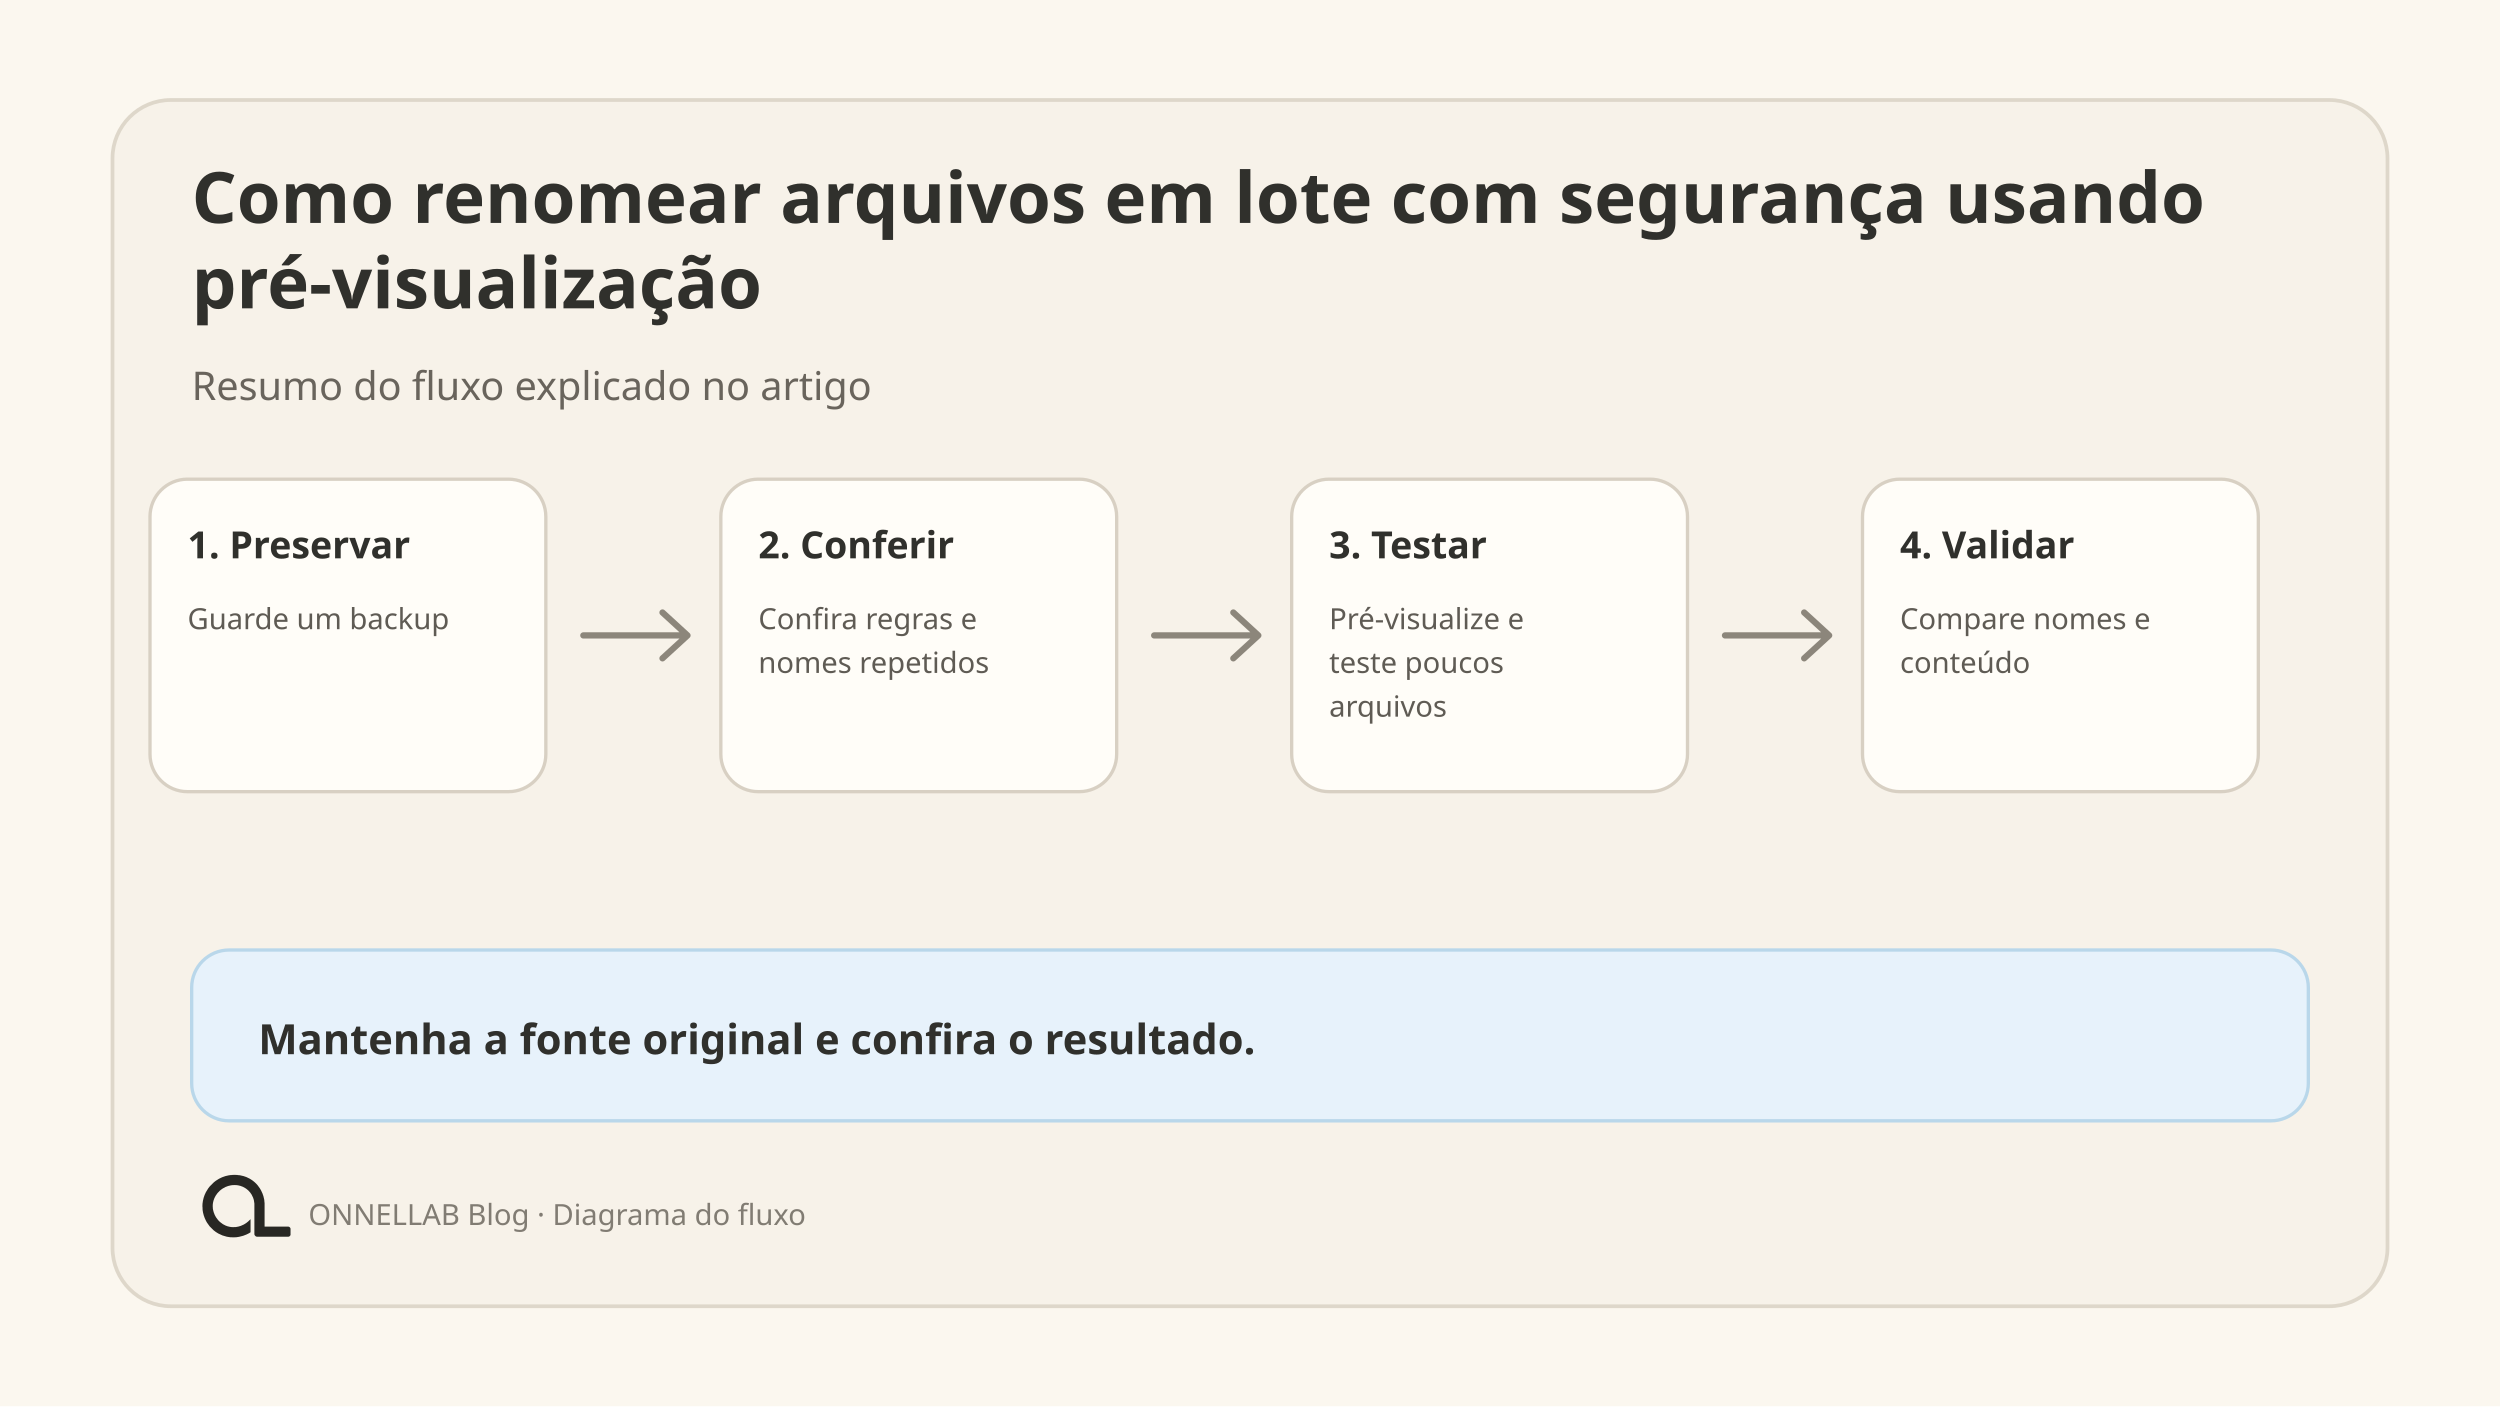
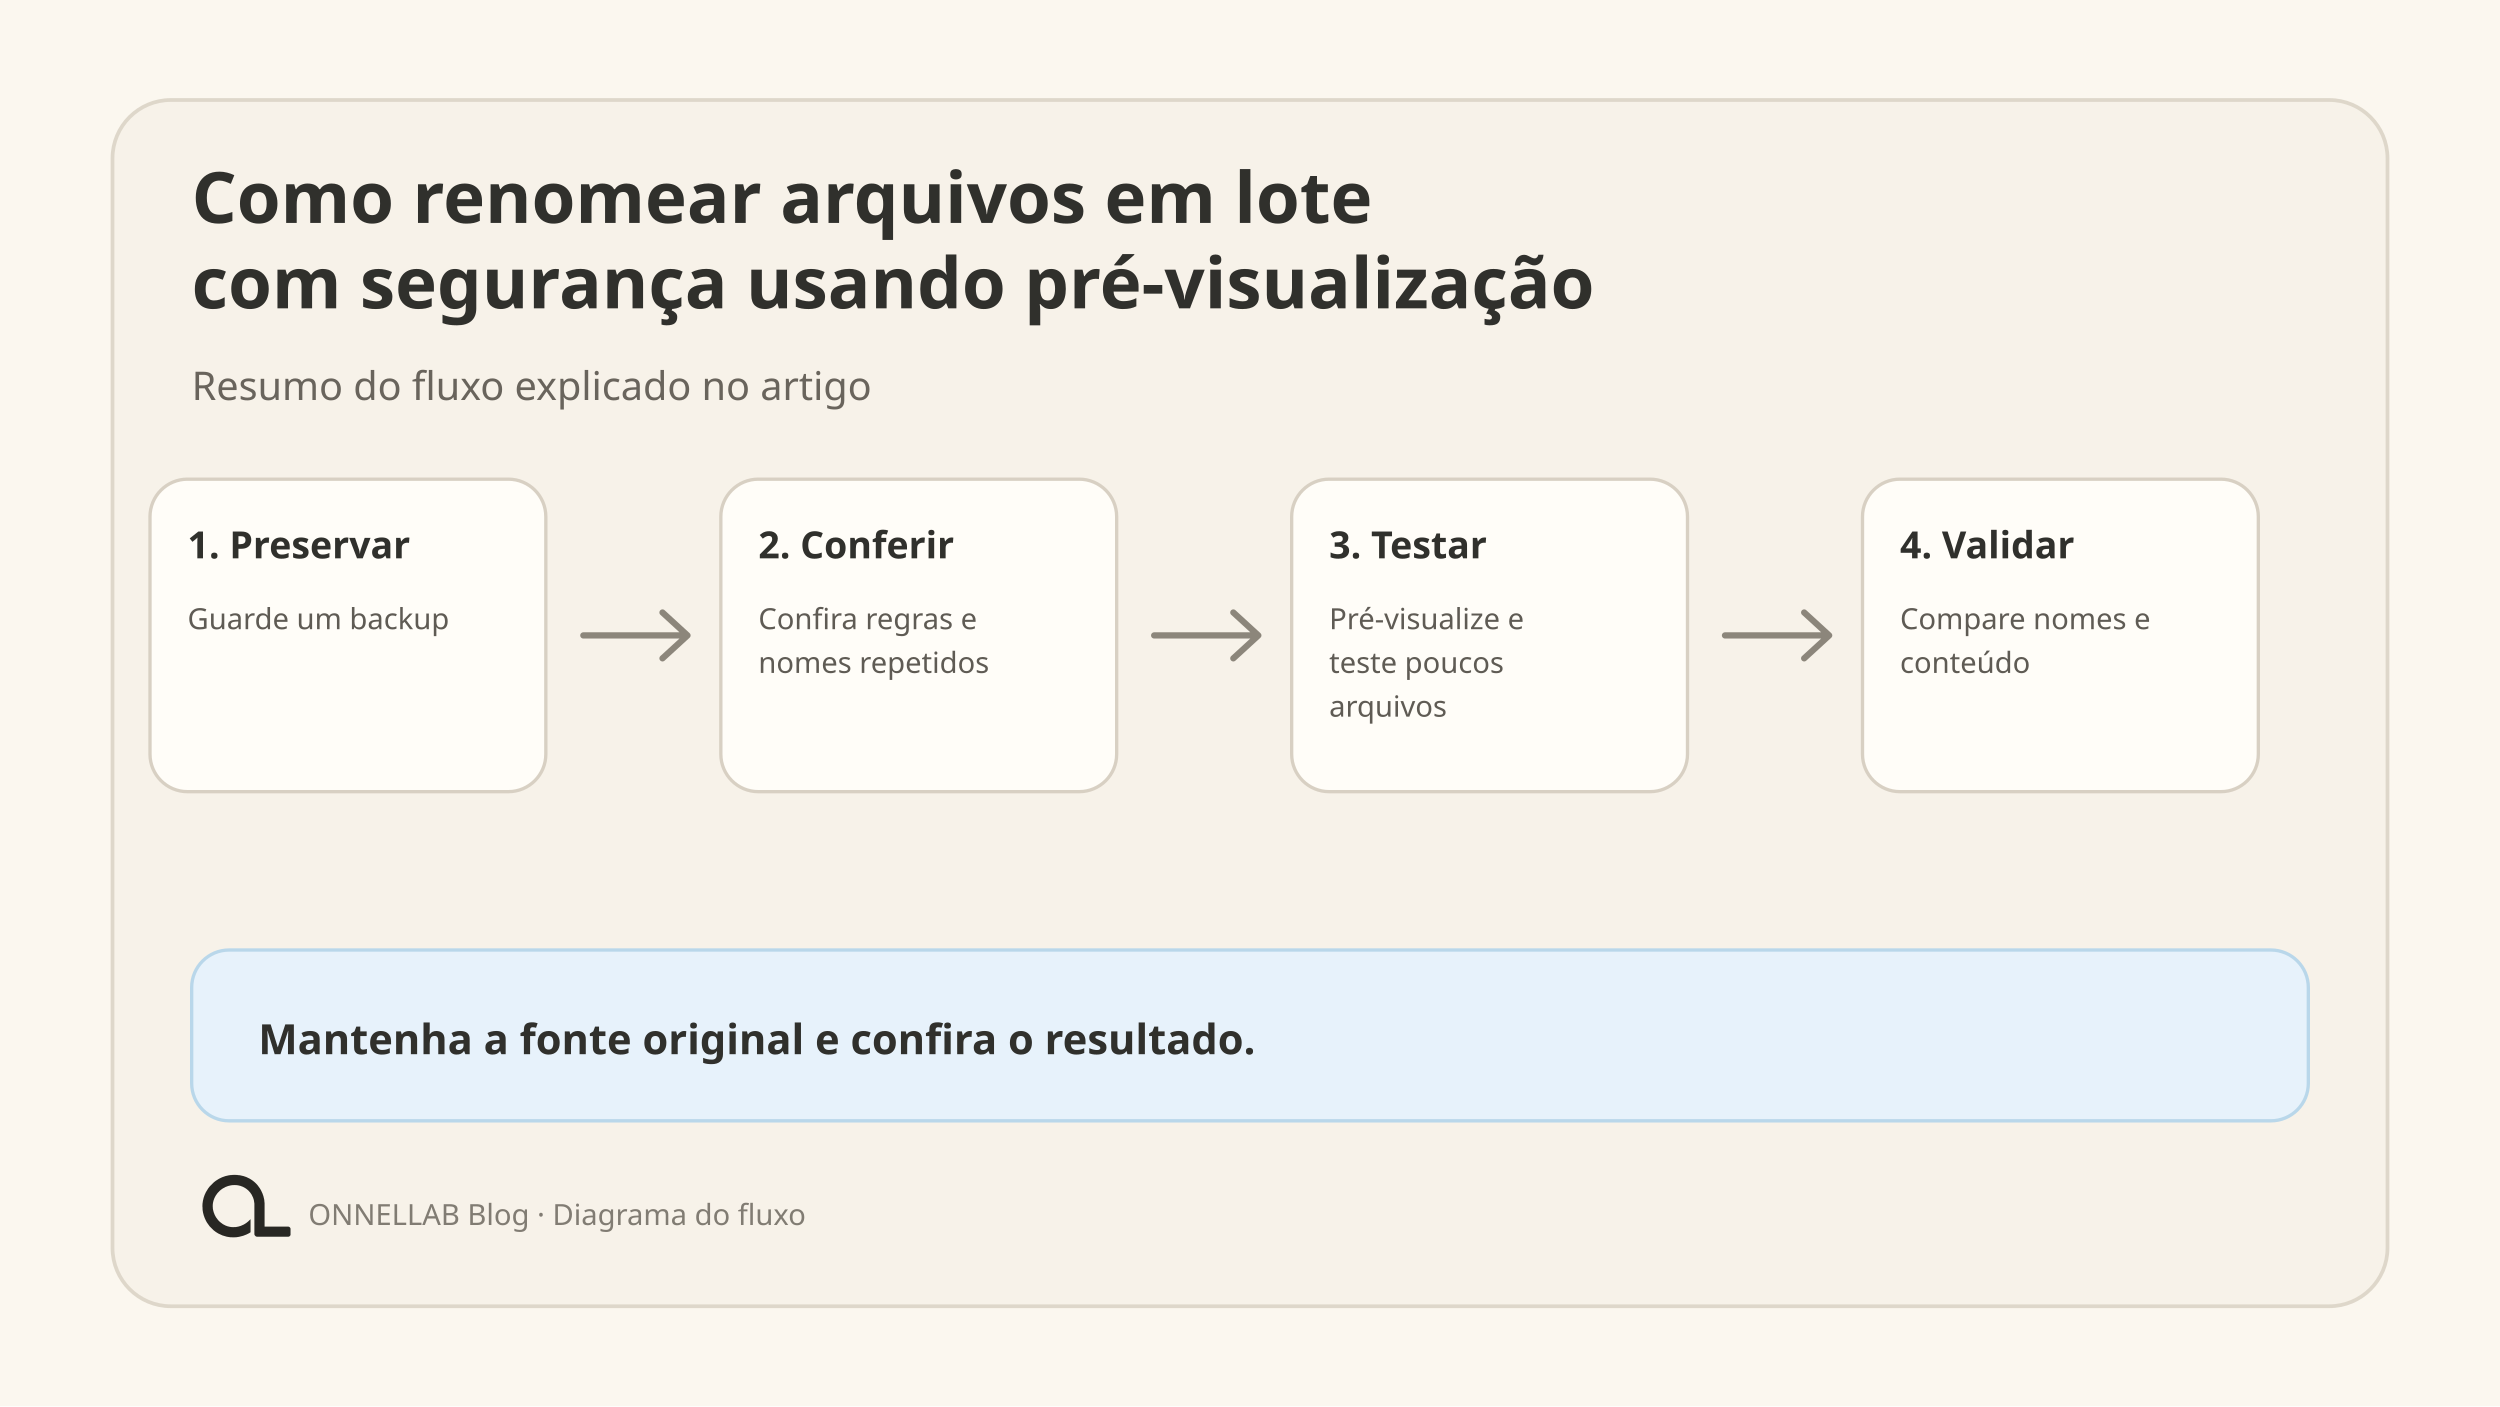
<svg xmlns="http://www.w3.org/2000/svg" xml:lang="pt-BR" width="1200" height="675" viewBox="0 0 1200 675" role="img" aria-labelledby="title desc" font-family="Noto Sans, Noto Sans, DejaVu Sans, sans-serif">
  <rect width="1200" height="675" fill="#fbf7ef" />
  <rect x="54" y="48" width="1092" height="579" rx="28" fill="#f7f2e9" stroke="#ded7ca" stroke-width="1.8" />
  <text fill="#30302c" font-size="34" font-weight="680">
-     <tspan x="92" y="107">Como renomear arquivos em lote com segurança usando</tspan>
-     <tspan x="92" y="148">pré-visualização</tspan>
+     <tspan x="92" y="107">Como renomear arquivos em lote</tspan>
+     <tspan x="92" y="148">com segurança usando pré-visualização</tspan>
  </text>
  <text fill="#69645c" font-size="19" font-weight="400">
    <tspan x="92" y="192">Resumo do fluxo explicado no artigo</tspan>
  </text>
  <g transform="translate(72 230)">
    <rect width="190" height="150" rx="18" fill="#fffdf8" stroke="#d8d0c3" stroke-width="1.6" />
    <text fill="#30302c" font-size="18" font-weight="650">
      <tspan x="18" y="38">1. Preservar</tspan>
    </text>
    <text fill="#5f5b54" font-size="14" font-weight="400">
      <tspan x="18" y="72">Guarde um backup</tspan>
    </text>
  </g>
  <g transform="translate(346 230)">
    <rect width="190" height="150" rx="18" fill="#fffdf8" stroke="#d8d0c3" stroke-width="1.6" />
    <text fill="#30302c" font-size="18" font-weight="650">
      <tspan x="18" y="38">2. Conferir</tspan>
    </text>
    <text fill="#5f5b54" font-size="14" font-weight="400">
      <tspan x="18" y="72">Confira regras e </tspan>
      <tspan x="18" y="93">nomes repetidos</tspan>
    </text>
  </g>
  <g transform="translate(620 230)">
    <rect width="190" height="150" rx="18" fill="#fffdf8" stroke="#d8d0c3" stroke-width="1.6" />
    <text fill="#30302c" font-size="18" font-weight="650">
      <tspan x="18" y="38">3. Testar</tspan>
    </text>
    <text fill="#5f5b54" font-size="14" font-weight="400">
      <tspan x="18" y="72">Pré-visualize e </tspan>
      <tspan x="18" y="93">teste poucos </tspan>
      <tspan x="18" y="114">arquivos</tspan>
    </text>
  </g>
  <g transform="translate(894 230)">
    <rect width="190" height="150" rx="18" fill="#fffdf8" stroke="#d8d0c3" stroke-width="1.6" />
    <text fill="#30302c" font-size="18" font-weight="650">
      <tspan x="18" y="38">4. Validar</tspan>
    </text>
    <text fill="#5f5b54" font-size="14" font-weight="400">
      <tspan x="18" y="72">Compare nomes e </tspan>
      <tspan x="18" y="93">conteúdo</tspan>
    </text>
  </g>
  <path d="M280 305H328m-10-11 12 11-12 11" fill="none" stroke="#8c867b" stroke-width="3" stroke-linecap="round" stroke-linejoin="round" />
  <path d="M554 305H602m-10-11 12 11-12 11" fill="none" stroke="#8c867b" stroke-width="3" stroke-linecap="round" stroke-linejoin="round" />
  <path d="M828 305H876m-10-11 12 11-12 11" fill="none" stroke="#8c867b" stroke-width="3" stroke-linecap="round" stroke-linejoin="round" />
  <rect x="92" y="456" width="1016" height="82" rx="18" fill="#e7f2fb" stroke="#b9d7ea" stroke-width="1.6" />
  <text fill="#30302c" font-size="20" font-weight="650">
    <tspan x="124" y="506">Mantenha a fonte original e confira o resultado.</tspan>
  </text>
  <svg x="85" y="548" width="64" height="64" viewBox="0 0 1254 1254">
    <path fill="#282723" d="M 271 475 L 259 501 L 250 527 L 243 556 L 239 584 L 238 611 L 239 612 L 240 642 L 244 667 L 251 694 L 260 719 L 272 745 L 281 761 L 306 796 L 343 833 L 364 849 L 388 864 L 427 882 L 468 894 L 500 899 L 541 900 L 542 899 L 556 899 L 583 895 L 622 885 L 653 873 L 677 861 L 691 852 L 691 729 L 668 751 L 649 766 L 628 779 L 599 792 L 575 799 L 552 803 L 520 804 L 519 803 L 509 803 L 496 801 L 475 796 L 456 789 L 431 776 L 403 755 L 386 738 L 366 711 L 354 689 L 344 663 L 338 639 L 336 625 L 336 612 L 335 611 L 336 587 L 339 569 L 343 553 L 351 531 L 363 508 L 380 484 L 400 463 L 413 452 L 430 440 L 456 426 L 480 417 L 505 411 L 519 409 L 531 409 L 532 408 L 549 408 L 550 409 L 561 409 L 575 411 L 596 416 L 620 425 L 648 441 L 669 458 L 688 479 L 701 498 L 715 527 L 722 549 L 727 582 L 727 872 L 730 880 L 738 889 L 746 893 L 751 894 L 1048 894 L 1058 890 L 1065 882 L 1067 877 L 1067 817 L 1062 807 L 1054 801 L 1047 799 L 824 799 L 823 798 L 823 574 L 822 573 L 820 547 L 812 513 L 803 487 L 790 459 L 779 440 L 759 412 L 744 395 L 727 379 L 708 364 L 683 348 L 652 333 L 626 324 L 591 316 L 568 314 L 567 313 L 552 313 L 551 312 L 550 313 L 549 312 L 514 313 L 513 314 L 504 314 L 484 317 L 454 324 L 423 335 L 394 349 L 364 368 L 346 382 L 307 421 L 293 439 Z" />
  </svg>
  <text fill="#817c73" font-size="14" font-weight="400">
    <tspan x="148" y="588">ONNELLAB Blog · Diagrama do fluxo</tspan>
  </text>
</svg>
